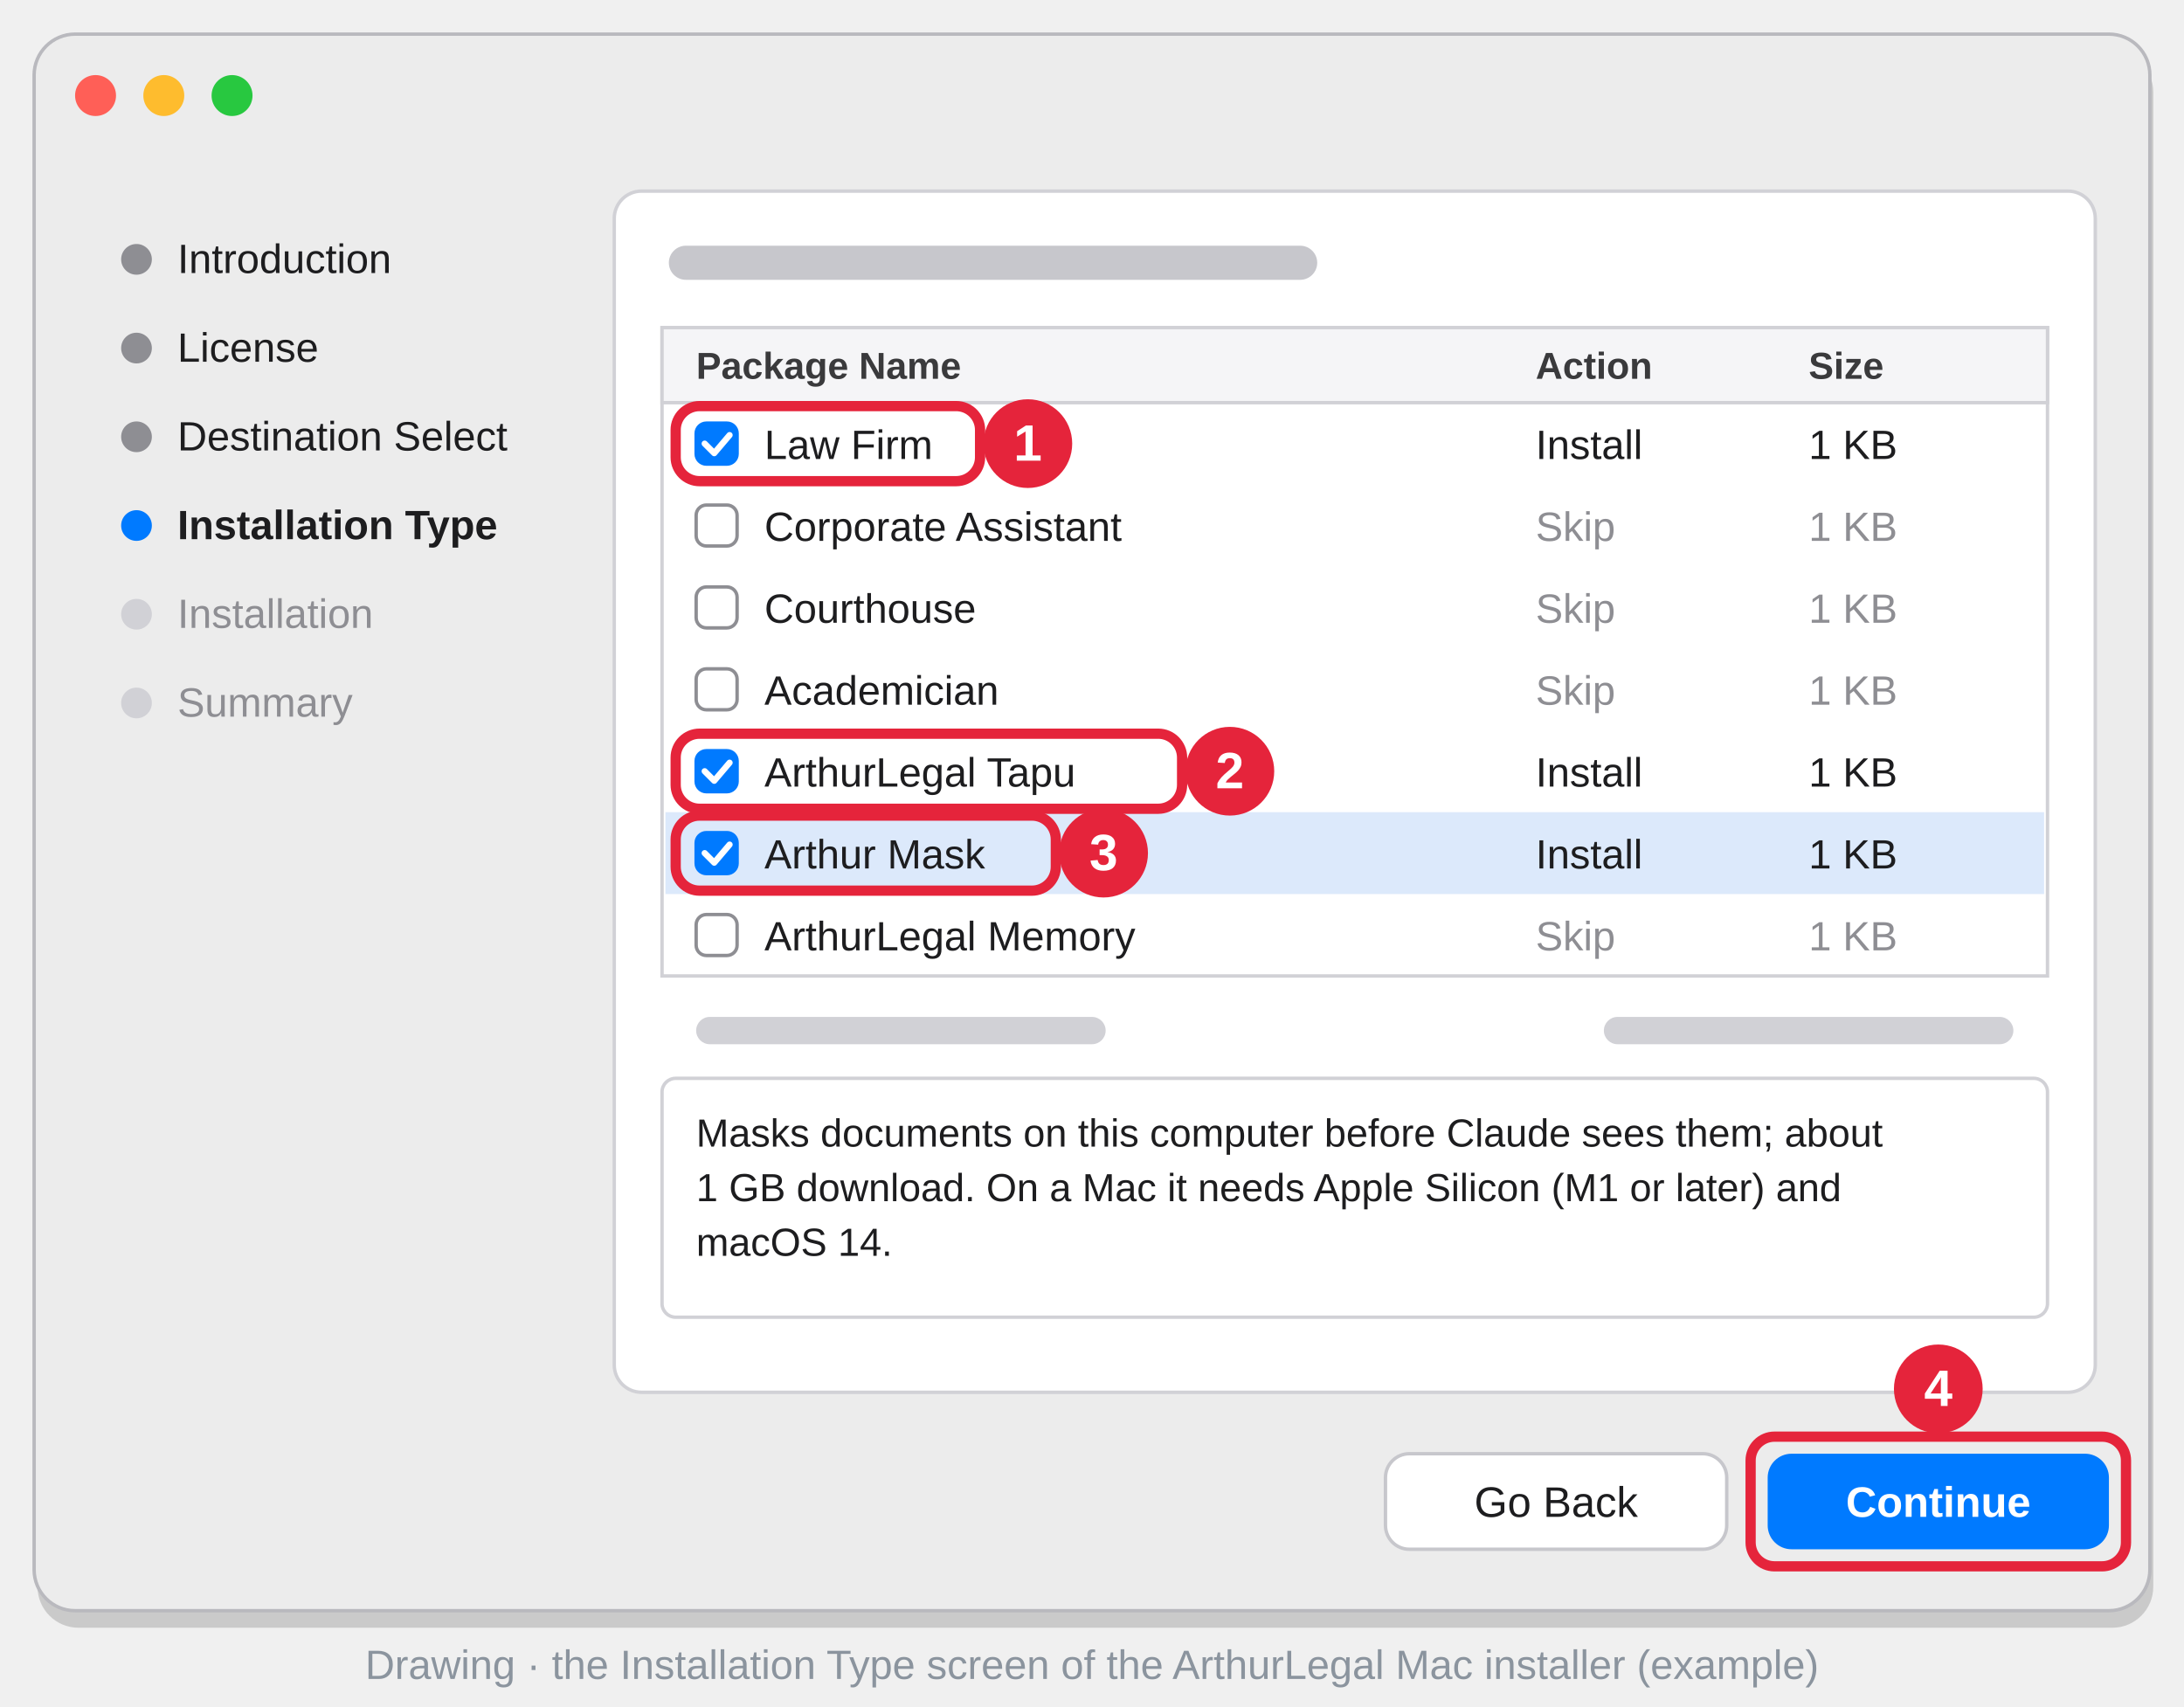
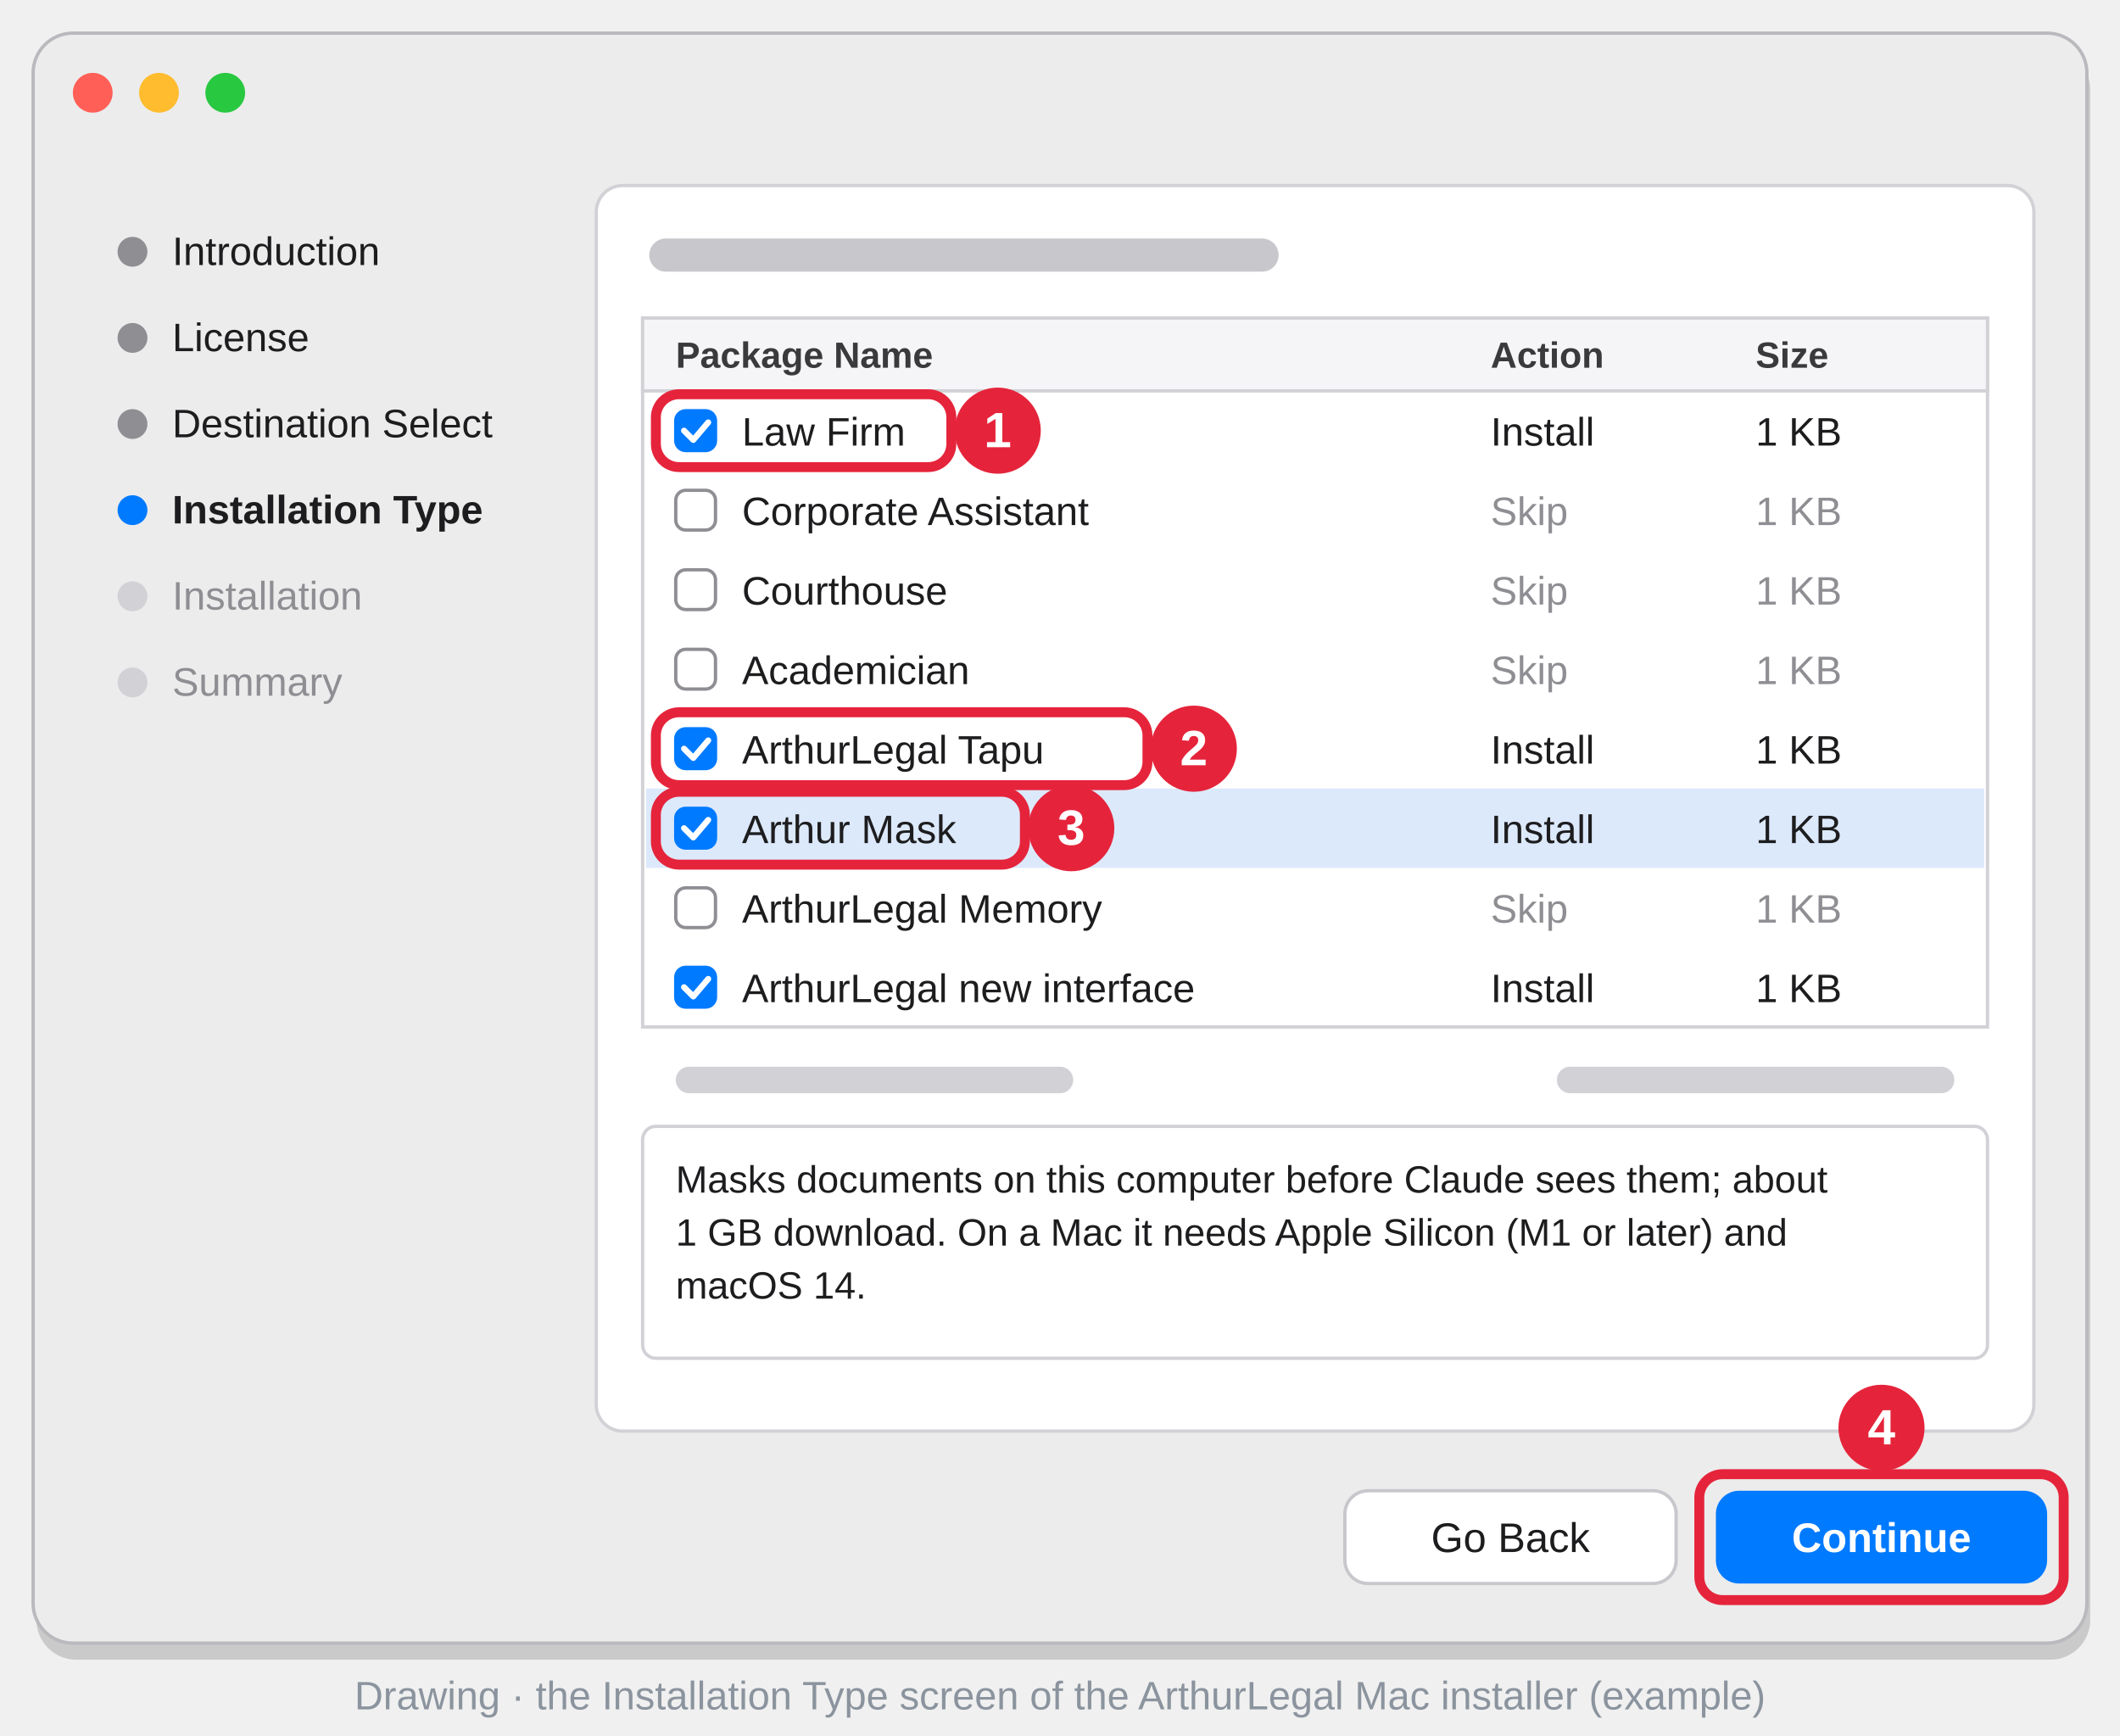
- <svg xmlns="http://www.w3.org/2000/svg" width="640" height="500" viewBox="0 0 640 500" role="img" aria-label="Example: on the Installation Type screen tick your package (here Law Firm), optionally Tapu and Arthur Mask, then click Continue">
+ <svg xmlns="http://www.w3.org/2000/svg" width="640" height="524" viewBox="0 0 640 524" role="img" aria-label="Example: on the Installation Type screen tick your package (here Law Firm), optionally Tapu and Arthur Mask, then click Continue">
  <g font-family="-apple-system, BlinkMacSystemFont, 'SF Pro Text', 'Helvetica Neue', 'Segoe UI', Arial, sans-serif">
-     <rect x="11" y="15" width="620" height="462" rx="12" fill="#000000" opacity="0.16" />
-     <rect x="10" y="10" width="620" height="462" rx="12" fill="#ececec" stroke="#b9b9be" />
+     <rect x="11" y="15" width="620" height="486" rx="12" fill="#000000" opacity="0.16" />
+     <rect x="10" y="10" width="620" height="486" rx="12" fill="#ececec" stroke="#b9b9be" />
    <circle cx="28" cy="28" r="6" fill="#ff5f57" />
    <circle cx="48" cy="28" r="6" fill="#febc2e" />
    <circle cx="68" cy="28" r="6" fill="#28c840" />
    <circle cx="40" cy="76" r="4.5" fill="#8e8e93" />
    <text x="52" y="80" font-size="12" fill="#1d1d1f" font-weight="400" text-anchor="start">Introduction</text>
    <circle cx="40" cy="102" r="4.5" fill="#8e8e93" />
    <text x="52" y="106" font-size="12" fill="#1d1d1f" font-weight="400" text-anchor="start">License</text>
    <circle cx="40" cy="128" r="4.5" fill="#8e8e93" />
    <text x="52" y="132" font-size="12" fill="#1d1d1f" font-weight="400" text-anchor="start">Destination Select</text>
    <circle cx="40" cy="154" r="4.5" fill="#007aff" />
    <text x="52" y="158" font-size="12" fill="#1d1d1f" font-weight="700" text-anchor="start">Installation Type</text>
    <circle cx="40" cy="180" r="4.5" fill="#d1d1d6" />
    <text x="52" y="184" font-size="12" fill="#8e8e93" font-weight="400" text-anchor="start">Installation</text>
    <circle cx="40" cy="206" r="4.5" fill="#d1d1d6" />
    <text x="52" y="210" font-size="12" fill="#8e8e93" font-weight="400" text-anchor="start">Summary</text>
-     <rect x="180" y="56" width="434" height="352" rx="8" fill="#ffffff" stroke="#d1d1d6" />
+     <rect x="180" y="56" width="434" height="376" rx="8" fill="#ffffff" stroke="#d1d1d6" />
    <rect x="196" y="72" width="190" height="10" rx="5" fill="#c7c7cc" />
-     <rect x="194" y="96" width="406" height="190" fill="#ffffff" stroke="#d1d1d6" />
+     <rect x="194" y="96" width="406" height="214" fill="#ffffff" stroke="#d1d1d6" />
    <rect x="194" y="96" width="406" height="22" fill="#f5f5f7" stroke="#d1d1d6" />
    <text x="204" y="111" font-size="11" fill="#3a3a3c" font-weight="600" text-anchor="start">Package Name</text>
    <text x="450" y="111" font-size="11" fill="#3a3a3c" font-weight="600" text-anchor="start">Action</text>
    <text x="530" y="111" font-size="11" fill="#3a3a3c" font-weight="600" text-anchor="start">Size</text>
    <rect x="204" y="124" width="12" height="12" rx="3" fill="#007aff" stroke="#007aff" />
    <path d="M206.5 130 l2.8 2.8 l4.5 -5.3" stroke="#ffffff" stroke-width="1.8" fill="none" stroke-linecap="round" stroke-linejoin="round" />
    <text x="224" y="134.5" font-size="12" fill="#1d1d1f" font-weight="400" text-anchor="start">Law Firm</text>
    <text x="450" y="134.5" font-size="12" fill="#1d1d1f" font-weight="400" text-anchor="start">Install</text>
    <text x="530" y="134.5" font-size="12" fill="#1d1d1f" font-weight="400" text-anchor="start">1 KB</text>
    <rect x="204" y="148" width="12" height="12" rx="3" fill="#ffffff" stroke="#8e8e93" />
    <text x="224" y="158.5" font-size="12" fill="#1d1d1f" font-weight="400" text-anchor="start">Corporate Assistant</text>
    <text x="450" y="158.5" font-size="12" fill="#8e8e93" font-weight="400" text-anchor="start">Skip</text>
    <text x="530" y="158.5" font-size="12" fill="#8e8e93" font-weight="400" text-anchor="start">1 KB</text>
    <rect x="204" y="172" width="12" height="12" rx="3" fill="#ffffff" stroke="#8e8e93" />
    <text x="224" y="182.5" font-size="12" fill="#1d1d1f" font-weight="400" text-anchor="start">Courthouse</text>
    <text x="450" y="182.5" font-size="12" fill="#8e8e93" font-weight="400" text-anchor="start">Skip</text>
    <text x="530" y="182.5" font-size="12" fill="#8e8e93" font-weight="400" text-anchor="start">1 KB</text>
    <rect x="204" y="196" width="12" height="12" rx="3" fill="#ffffff" stroke="#8e8e93" />
    <text x="224" y="206.5" font-size="12" fill="#1d1d1f" font-weight="400" text-anchor="start">Academician</text>
    <text x="450" y="206.5" font-size="12" fill="#8e8e93" font-weight="400" text-anchor="start">Skip</text>
    <text x="530" y="206.5" font-size="12" fill="#8e8e93" font-weight="400" text-anchor="start">1 KB</text>
    <rect x="204" y="220" width="12" height="12" rx="3" fill="#007aff" stroke="#007aff" />
    <path d="M206.5 226 l2.8 2.8 l4.5 -5.3" stroke="#ffffff" stroke-width="1.8" fill="none" stroke-linecap="round" stroke-linejoin="round" />
    <text x="224" y="230.5" font-size="12" fill="#1d1d1f" font-weight="400" text-anchor="start">ArthurLegal Tapu</text>
    <text x="450" y="230.5" font-size="12" fill="#1d1d1f" font-weight="400" text-anchor="start">Install</text>
    <text x="530" y="230.5" font-size="12" fill="#1d1d1f" font-weight="400" text-anchor="start">1 KB</text>
    <rect x="195" y="238" width="404" height="24" fill="#dce9fb" />
    <rect x="204" y="244" width="12" height="12" rx="3" fill="#007aff" stroke="#007aff" />
    <path d="M206.5 250 l2.8 2.8 l4.5 -5.3" stroke="#ffffff" stroke-width="1.8" fill="none" stroke-linecap="round" stroke-linejoin="round" />
    <text x="224" y="254.5" font-size="12" fill="#1d1d1f" font-weight="400" text-anchor="start">Arthur Mask</text>
    <text x="450" y="254.5" font-size="12" fill="#1d1d1f" font-weight="400" text-anchor="start">Install</text>
    <text x="530" y="254.5" font-size="12" fill="#1d1d1f" font-weight="400" text-anchor="start">1 KB</text>
    <rect x="204" y="268" width="12" height="12" rx="3" fill="#ffffff" stroke="#8e8e93" />
    <text x="224" y="278.5" font-size="12" fill="#1d1d1f" font-weight="400" text-anchor="start">ArthurLegal Memory</text>
    <text x="450" y="278.5" font-size="12" fill="#8e8e93" font-weight="400" text-anchor="start">Skip</text>
    <text x="530" y="278.5" font-size="12" fill="#8e8e93" font-weight="400" text-anchor="start">1 KB</text>
-     <rect x="204" y="298" width="120" height="8" rx="4" fill="#d1d1d6" />
-     <rect x="470" y="298" width="120" height="8" rx="4" fill="#d1d1d6" />
-     <rect x="194" y="316" width="406" height="70" rx="4" fill="#ffffff" stroke="#d1d1d6" />
-     <text x="204" y="336" font-size="11.5" fill="#1d1d1f" font-weight="400" text-anchor="start">Masks documents on this computer before Claude sees them; about</text>
-     <text x="204" y="352" font-size="11.5" fill="#1d1d1f" font-weight="400" text-anchor="start">1 GB download. On a Mac it needs Apple Silicon (M1 or later) and</text>
-     <text x="204" y="368" font-size="11.5" fill="#1d1d1f" font-weight="400" text-anchor="start">macOS 14.</text>
-     <rect x="406" y="426" width="100" height="28" rx="7" fill="#ffffff" stroke="#c7c7cc" />
-     <text x="456" y="444.5" font-size="12.5" fill="#1d1d1f" font-weight="500" text-anchor="middle">Go Back</text>
-     <rect x="518" y="426" width="100" height="28" rx="7" fill="#007aff" />
-     <text x="568" y="444.5" font-size="12.5" fill="#ffffff" font-weight="600" text-anchor="middle">Continue</text>
+     <rect x="204" y="292" width="12" height="12" rx="3" fill="#007aff" stroke="#007aff" />
+     <path d="M206.5 298 l2.8 2.8 l4.5 -5.3" stroke="#ffffff" stroke-width="1.8" fill="none" stroke-linecap="round" stroke-linejoin="round" />
+     <text x="224" y="302.5" font-size="12" fill="#1d1d1f" font-weight="400" text-anchor="start">ArthurLegal new interface</text>
+     <text x="450" y="302.5" font-size="12" fill="#1d1d1f" font-weight="400" text-anchor="start">Install</text>
+     <text x="530" y="302.5" font-size="12" fill="#1d1d1f" font-weight="400" text-anchor="start">1 KB</text>
+     <rect x="204" y="322" width="120" height="8" rx="4" fill="#d1d1d6" />
+     <rect x="470" y="322" width="120" height="8" rx="4" fill="#d1d1d6" />
+     <rect x="194" y="340" width="406" height="70" rx="4" fill="#ffffff" stroke="#d1d1d6" />
+     <text x="204" y="360" font-size="11.5" fill="#1d1d1f" font-weight="400" text-anchor="start">Masks documents on this computer before Claude sees them; about</text>
+     <text x="204" y="376" font-size="11.5" fill="#1d1d1f" font-weight="400" text-anchor="start">1 GB download. On a Mac it needs Apple Silicon (M1 or later) and</text>
+     <text x="204" y="392" font-size="11.5" fill="#1d1d1f" font-weight="400" text-anchor="start">macOS 14.</text>
+     <rect x="406" y="450" width="100" height="28" rx="7" fill="#ffffff" stroke="#c7c7cc" />
+     <text x="456" y="468.5" font-size="12.5" fill="#1d1d1f" font-weight="500" text-anchor="middle">Go Back</text>
+     <rect x="518" y="450" width="100" height="28" rx="7" fill="#007aff" />
+     <text x="568" y="468.5" font-size="12.5" fill="#ffffff" font-weight="600" text-anchor="middle">Continue</text>
    <rect x="198" y="119" width="89.2" height="22" rx="7" fill="none" stroke="#e5243b" stroke-width="3" />
    <circle cx="301.2" cy="130.0" r="13" fill="#e5243b" />
    <text x="301.2" y="135.0" font-size="15" fill="#ffffff" font-weight="700" text-anchor="middle">1</text>
    <rect x="198" y="215" width="148.4" height="22" rx="7" fill="none" stroke="#e5243b" stroke-width="3" />
    <circle cx="360.4" cy="226.0" r="13" fill="#e5243b" />
    <text x="360.4" y="231.0" font-size="15" fill="#ffffff" font-weight="700" text-anchor="middle">2</text>
    <rect x="198" y="239" width="111.4" height="22" rx="7" fill="none" stroke="#e5243b" stroke-width="3" />
    <circle cx="323.4" cy="250.0" r="13" fill="#e5243b" />
    <text x="323.4" y="255.0" font-size="15" fill="#ffffff" font-weight="700" text-anchor="middle">3</text>
-     <rect x="513" y="421" width="110" height="38" rx="7" fill="none" stroke="#e5243b" stroke-width="3" />
-     <circle cx="568.0" cy="407" r="13" fill="#e5243b" />
-     <text x="568.0" y="412" font-size="15" fill="#ffffff" font-weight="700" text-anchor="middle">4</text>
-     <text x="320.0" y="492" font-size="12" fill="#8b949e" font-weight="400" text-anchor="middle">Drawing · the Installation Type screen of the ArthurLegal Mac installer (example)</text>
+     <rect x="513" y="445" width="110" height="38" rx="7" fill="none" stroke="#e5243b" stroke-width="3" />
+     <circle cx="568.0" cy="431" r="13" fill="#e5243b" />
+     <text x="568.0" y="436" font-size="15" fill="#ffffff" font-weight="700" text-anchor="middle">4</text>
+     <text x="320.0" y="516" font-size="12" fill="#8b949e" font-weight="400" text-anchor="middle">Drawing · the Installation Type screen of the ArthurLegal Mac installer (example)</text>
  </g>
</svg>
